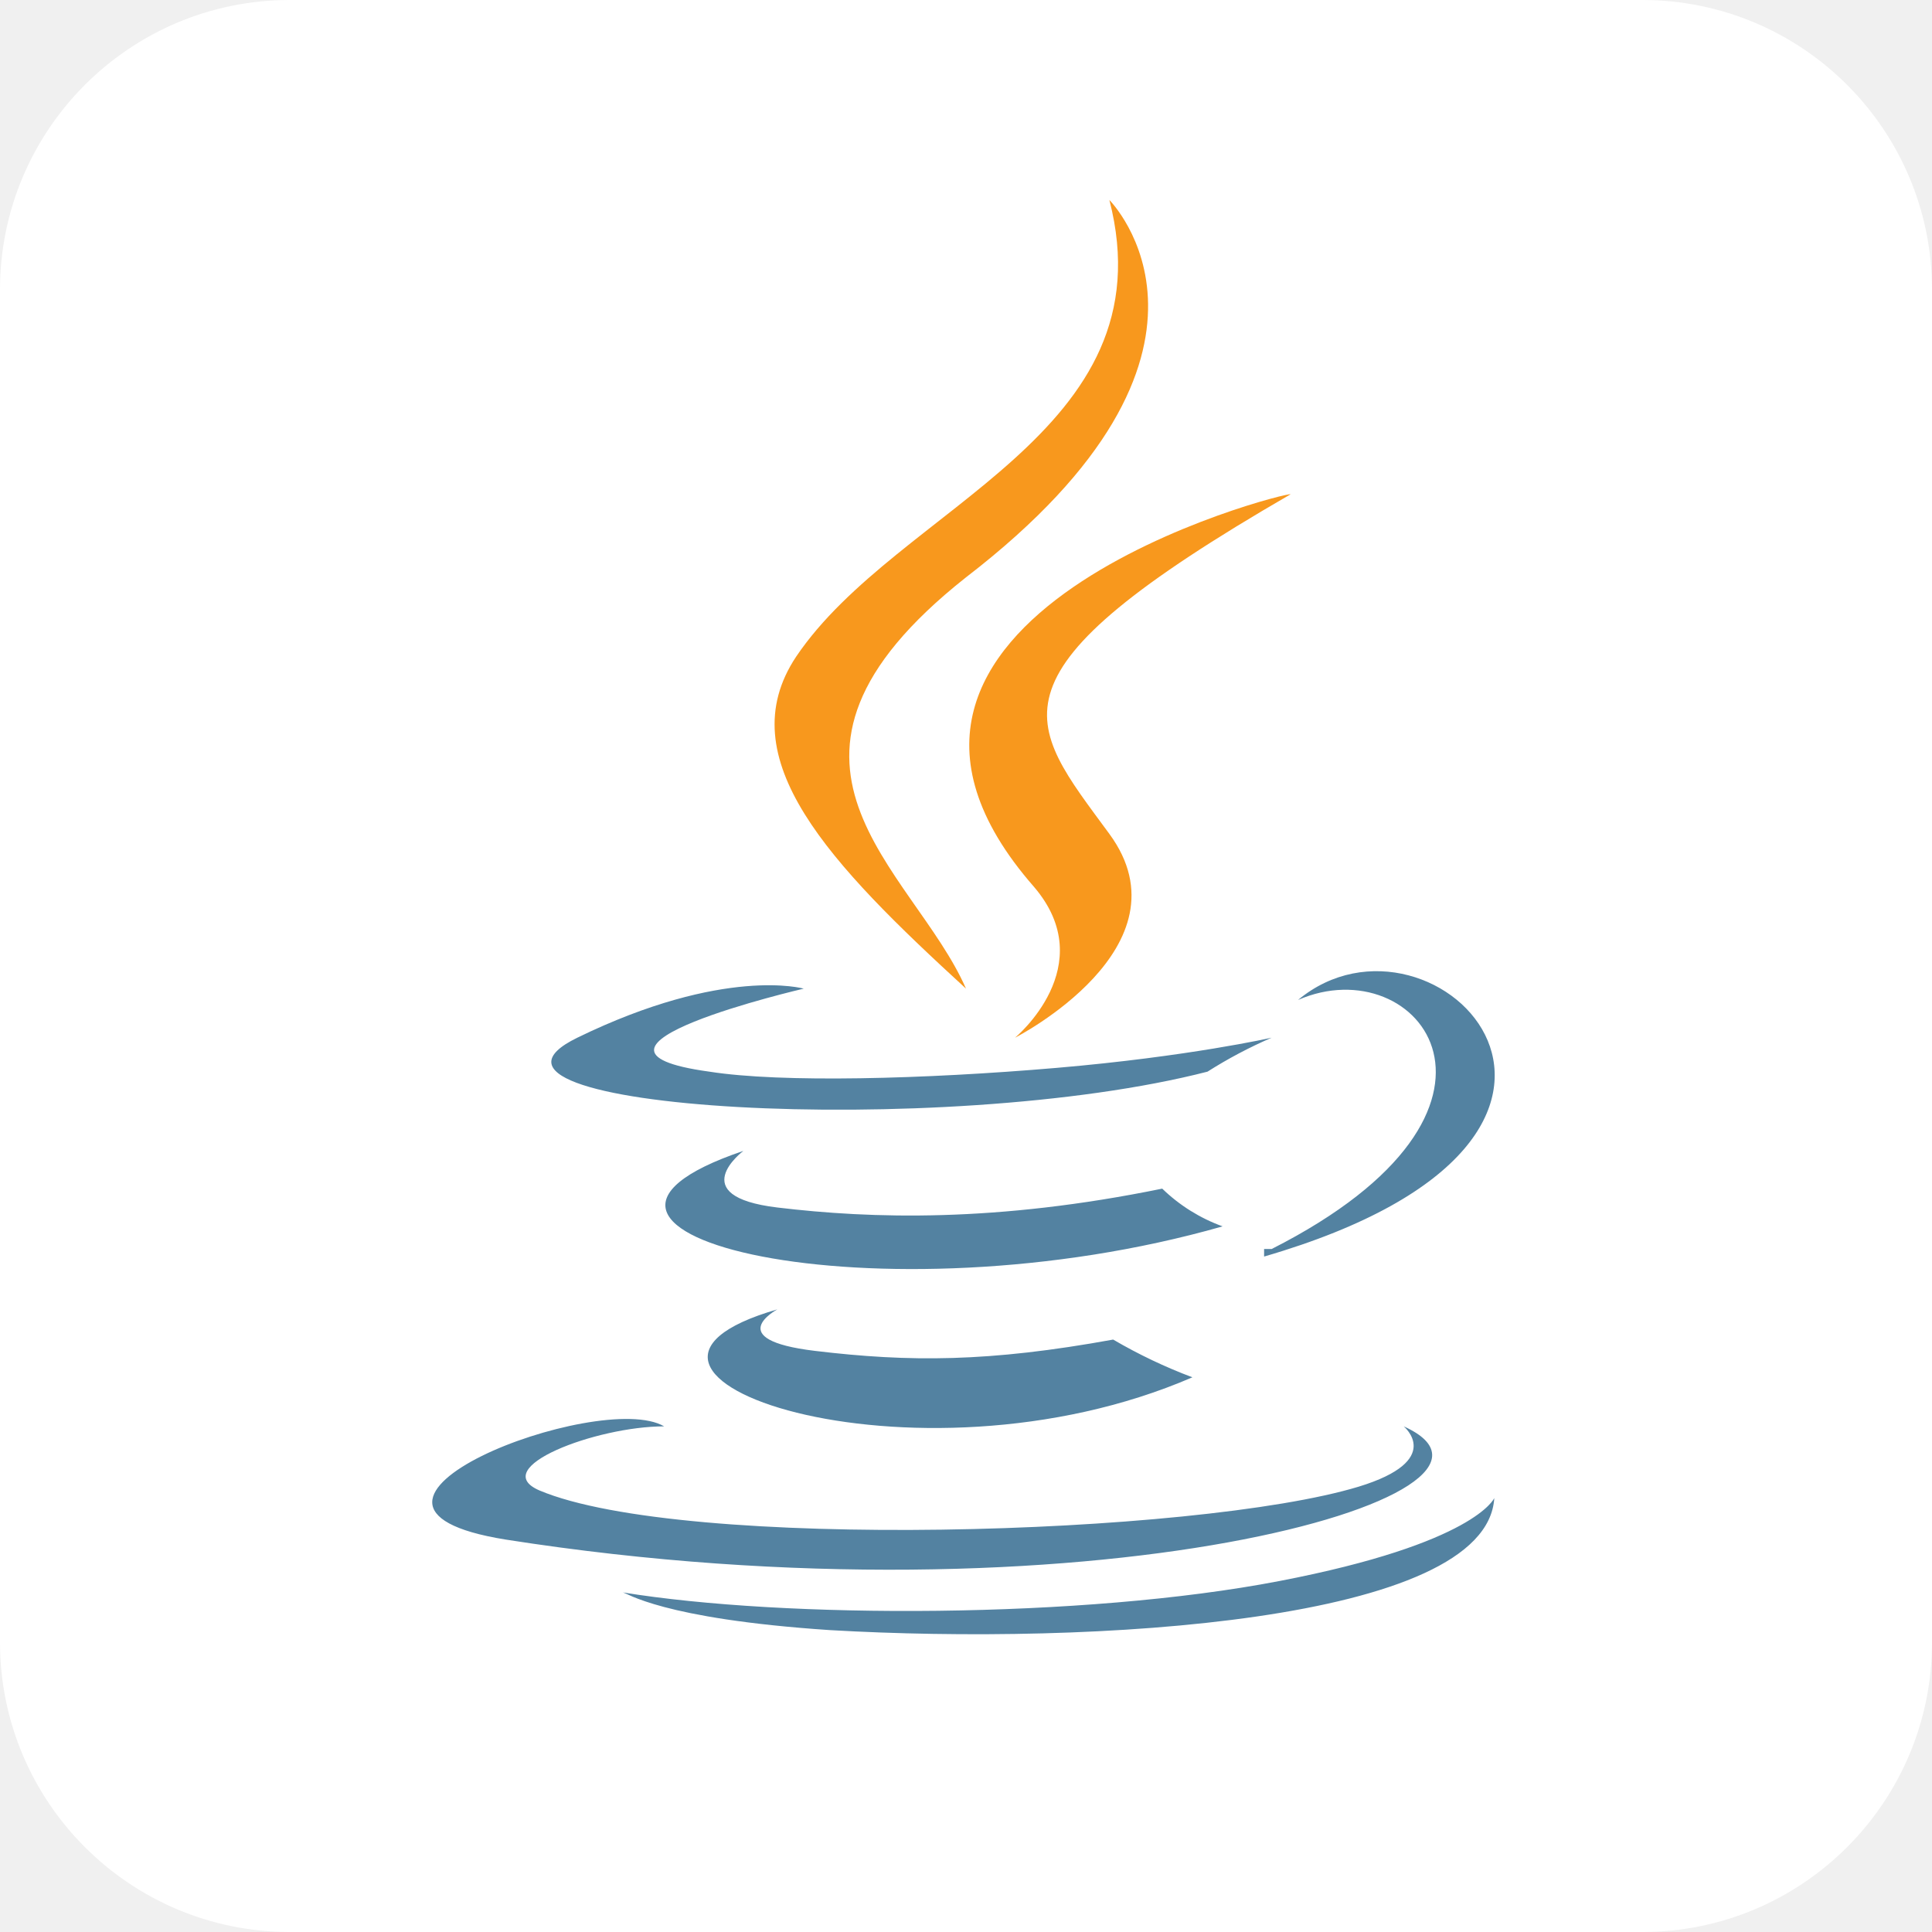
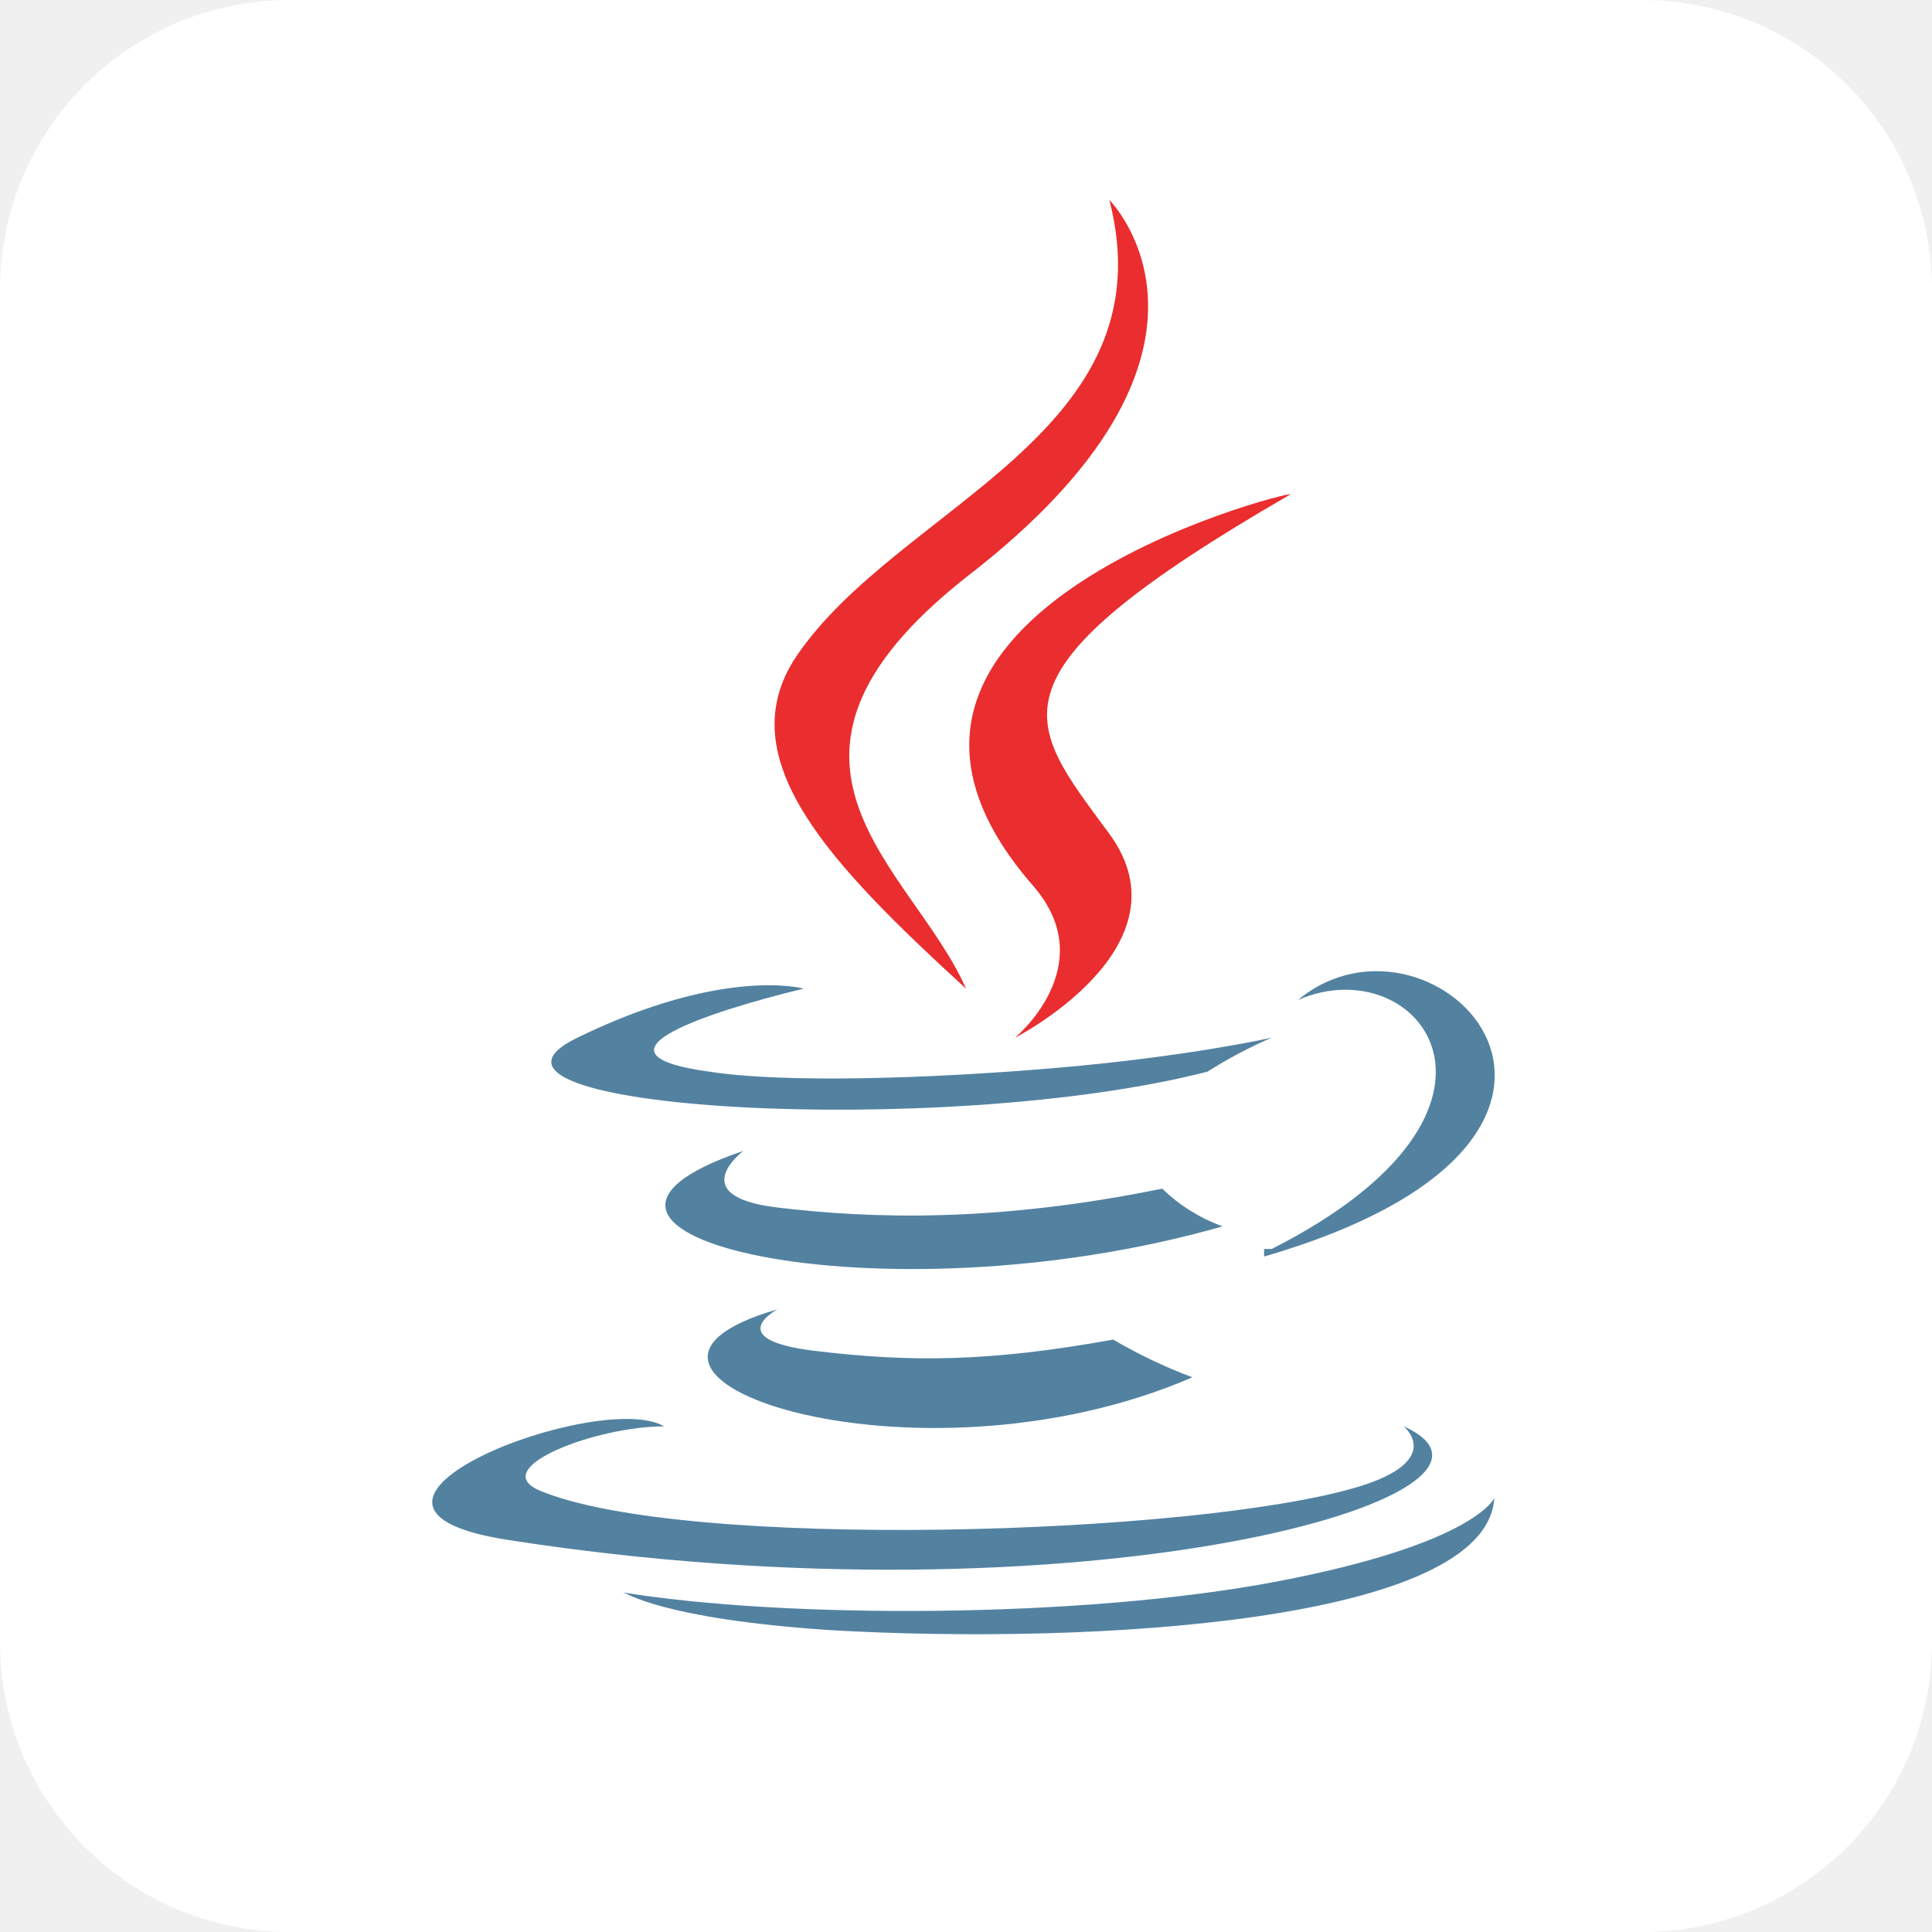
<svg xmlns="http://www.w3.org/2000/svg" aria-label="Java" role="img" viewBox="0 0 512 512" fill="none">
  <rect width="512" height="512" rx="15%" fill="#fff" />
-   <path d="M274 235c18 21-5 40-5 40s47-24 25-54-35-42 48-90C342 130 211 163 274 235M294 53s40 40-38 100c-62 49-14 77 0 109-36-33-63-61-45-88C238 134 310 115 294 53" fill="#f8981d" />
+   <path d="M274 235c18 21-5 40-5 40s47-24 25-54-35-42 48-90C342 130 211 163 274 235M294 53s40 40-38 100c-62 49-14 77 0 109-36-33-63-61-45-88C238 134 310 115 294 53" fill="#EA2D2E" />
  <path d="M206 347s-15 8 10 11 46 3 79-3a137 137 0 0 0 21 10C242 397 147 364 206 347m-9-42s-16 12 9 15 58 4 102-5a45 45 0 0 0 16 10C233 351 132 327 197 305m175 73s11 9-12 16c-43 13-179 17-217 1-14-6 15-17 33-17-17-10-98 21-42 30C287 432 412 396 372 378M213 262s-69 16-25 22c19 3 57 2 92-1s57-8 57-8a122 122 0 0 0-17 9c-70 18-206 10-167-9S213 262 213 262m124 69c73-37 39-80 7-66 36-30 101 36-9 68v-2M220 432c69 4 174-2 176-35 0 0-5 12-57 22s-131 10-174 3C166 422 175 429 220 432" fill="#5382a1" />
</svg>
